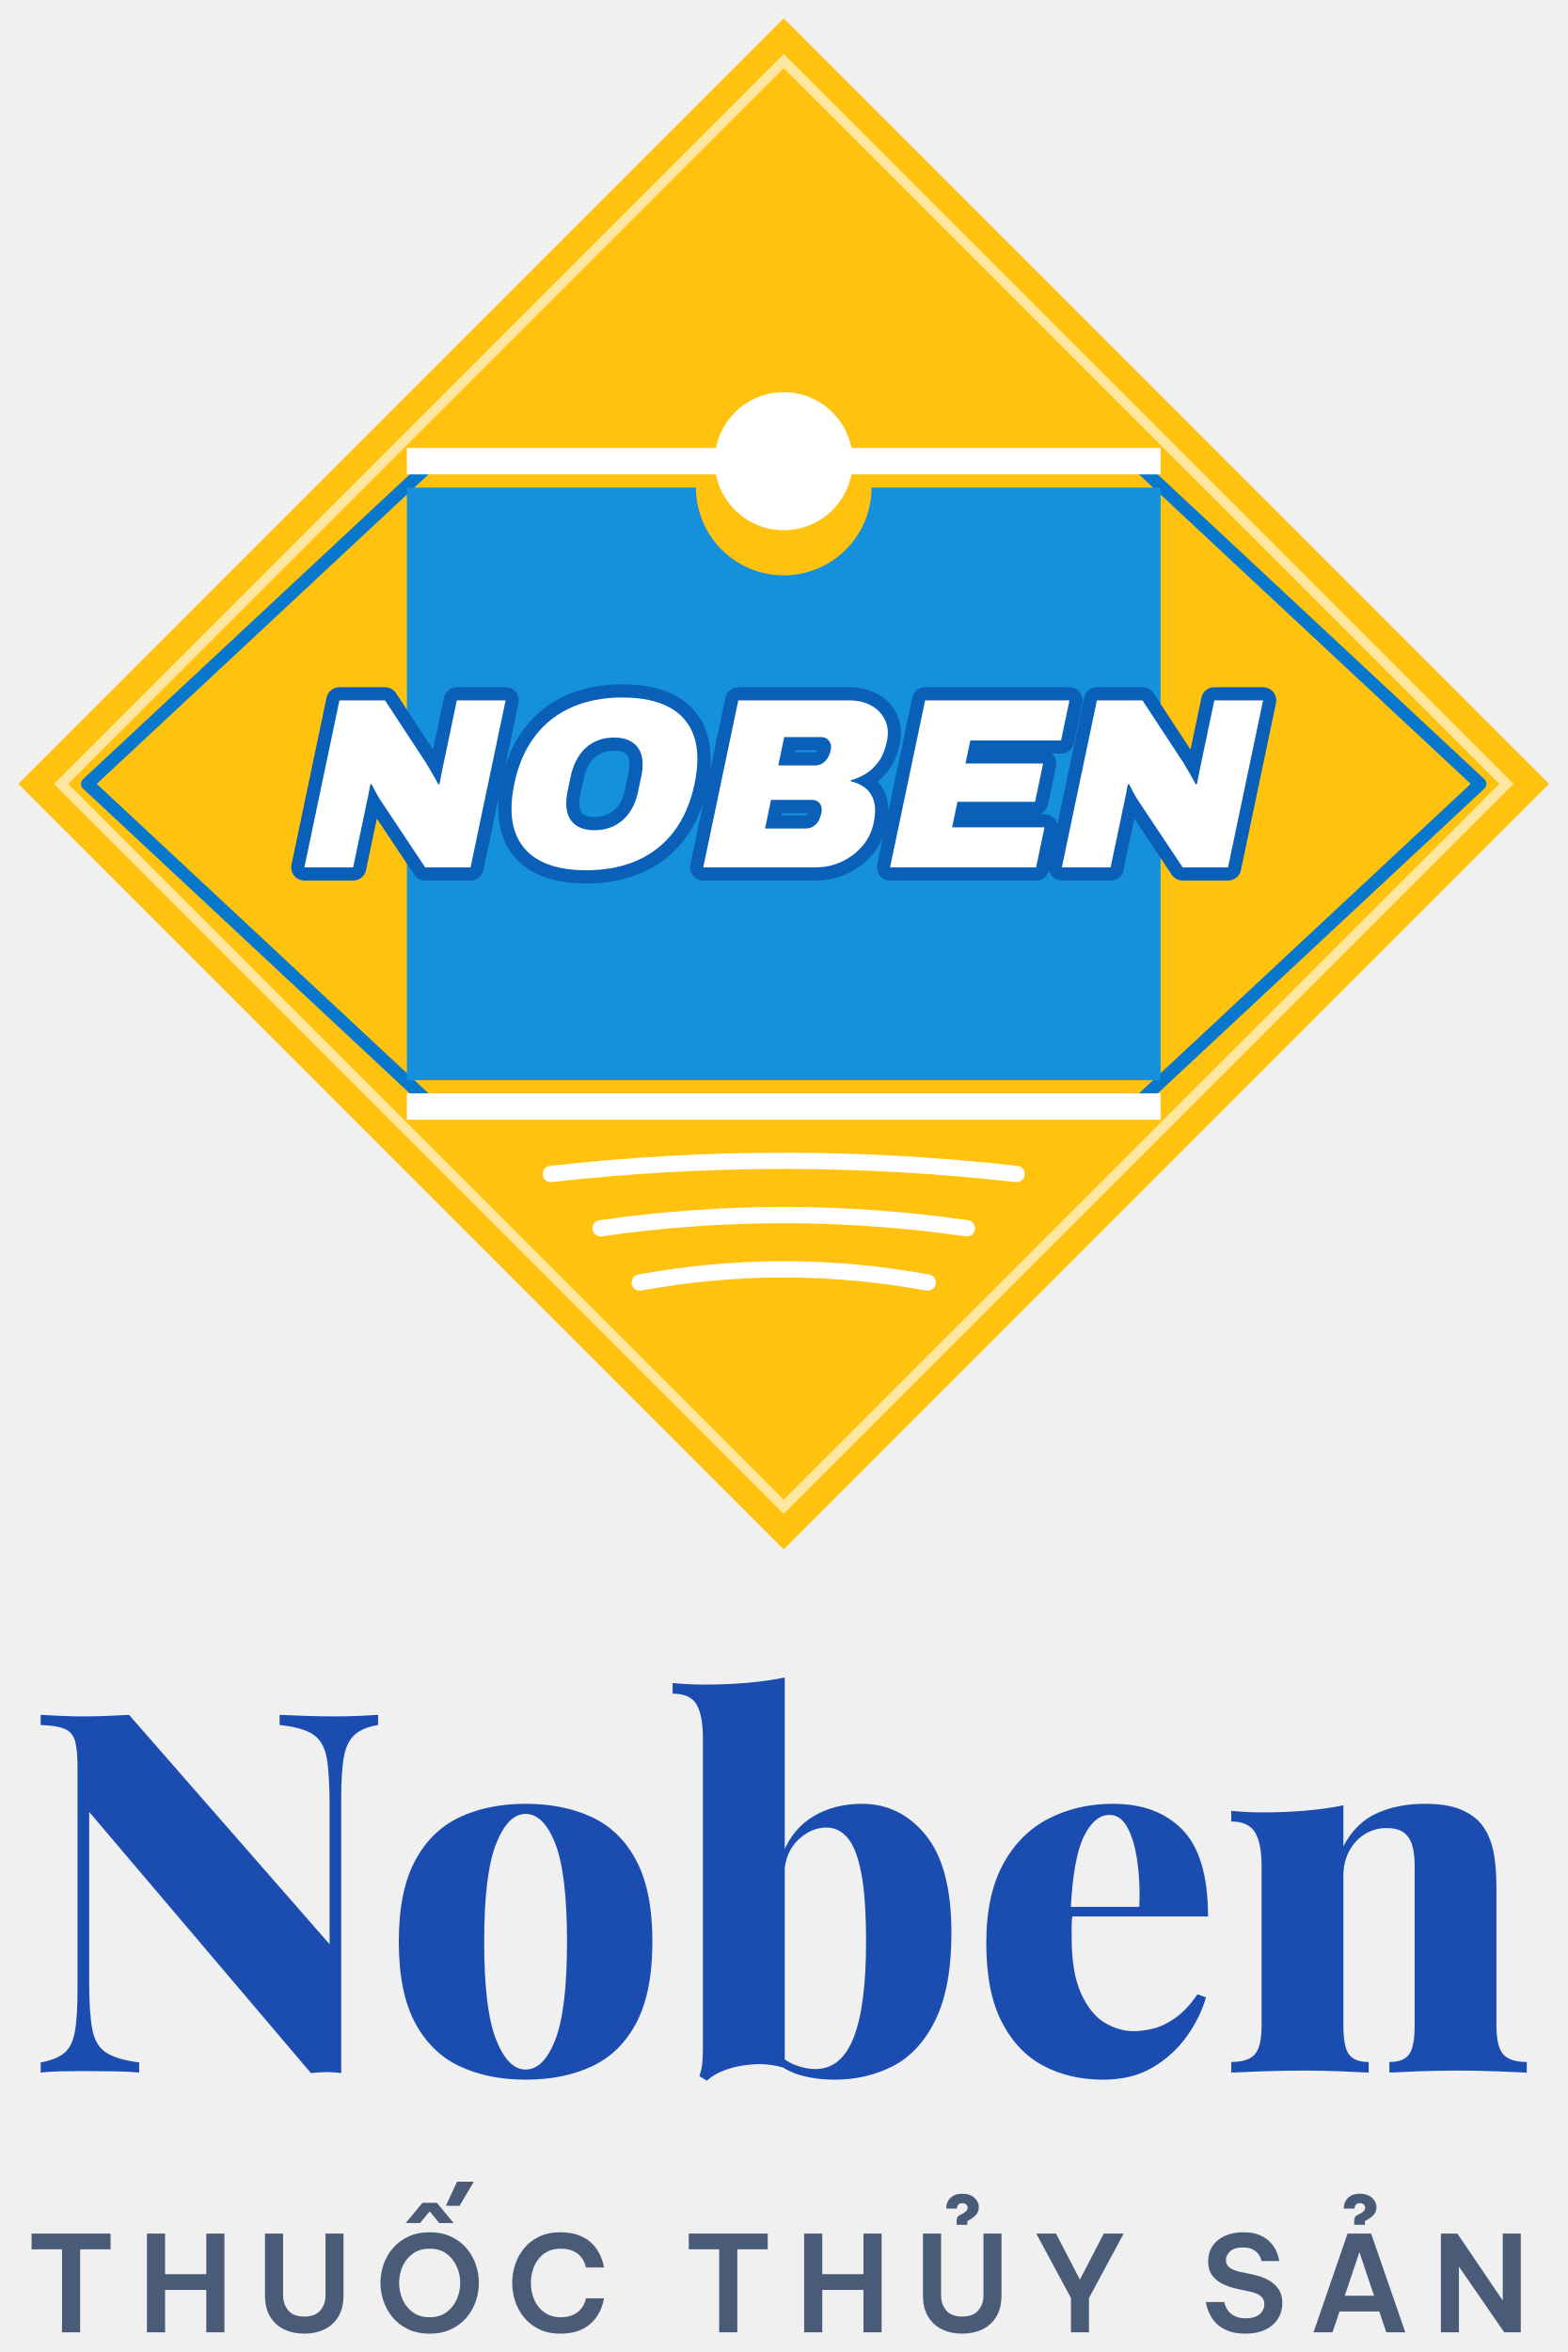
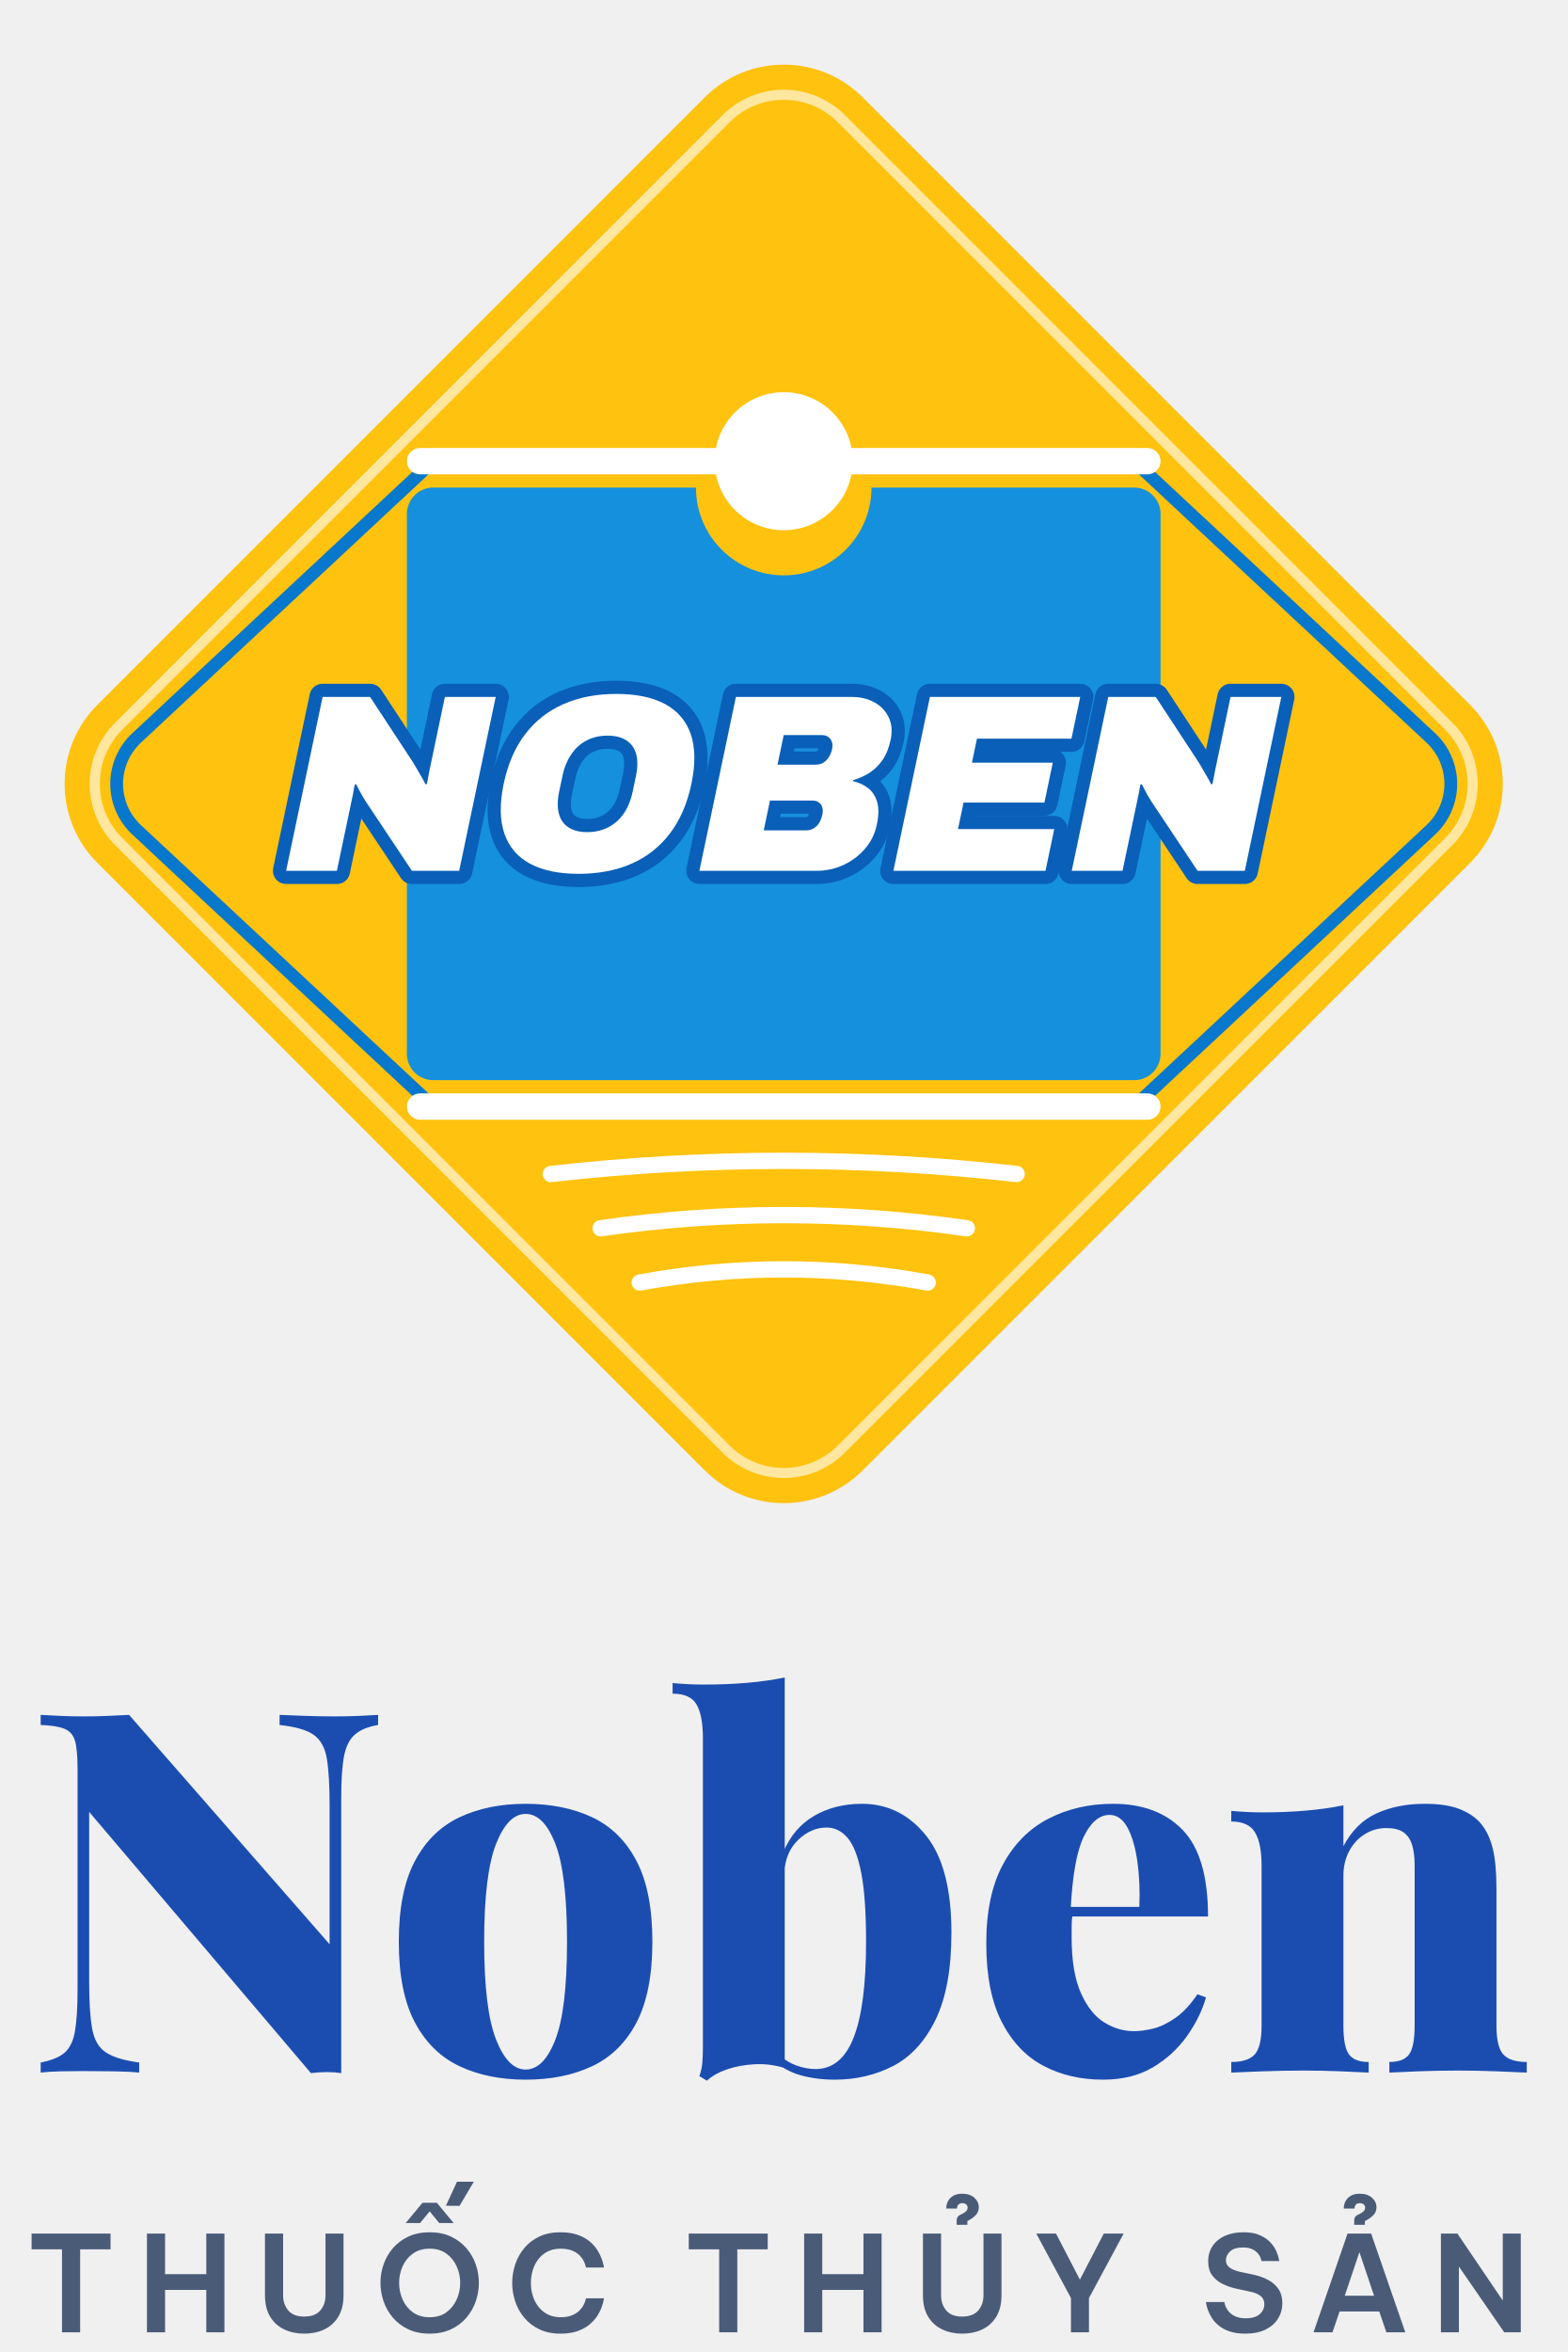
<svg xmlns="http://www.w3.org/2000/svg" viewBox="0 0 512 768.12" width="512" height="768.12">
  <g id="bieu-tuong" transform="translate(0 0)">
-     <path d="M256 6 L506 256 L256 506 L6 256 Z" fill="#ffc20e" />
-     <path d="M256 19.93 L492.07 256 L256 492.07 L19.93 256 Z" fill="none" stroke="#ffe79f" stroke-width="3.29" />
-     <path d="M370.48 150.62 L483.46 256 L370.48 361.38 M141.52 150.62 L28.54 256 L141.52 361.38" fill="none" stroke="#0878cc" stroke-width="4.18" stroke-linejoin="round" stroke-linecap="round" />
-     <path d="M132.91 150.62 H379.09 M132.91 361.38 H379.09" stroke="#fff" stroke-width="8.61" />
-     <path d="M132.91 159.23 H227.33 A28.67 28.67 0 0 0 284.67 159.23 H379.09 V352.77 H132.91 Z" fill="#1590dd" />
+     <path d="M281.79 31.79 L480.21 230.21 A36.47 36.47 0 0 1 480.21 281.79 L281.79 480.21 A36.47 36.47 0 0 1 230.21 480.21 L31.79 281.79 A36.47 36.47 0 0 1 31.79 230.21 L230.21 31.79 A36.47 36.47 0 0 1 281.79 31.79 Z" fill="#ffc20e" />
+     <path d="M274.83 38.76 L473.24 237.17 A26.62 26.62 0 0 1 473.24 274.83 L274.83 473.24 A26.62 26.62 0 0 1 237.17 473.24 L38.76 274.83 A26.62 26.62 0 0 1 38.76 237.17 L237.17 38.76 A26.62 26.62 0 0 1 274.83 38.76 Z" fill="none" stroke="#ffe79f" stroke-width="3.29" />
+     <path d="M370.48 150.62 L467.36 240.98 A20.53 20.53 0 0 1 467.36 271.02 L370.48 361.38 M141.52 150.62 L44.64 240.98 A20.53 20.53 0 0 0 44.64 271.02 L141.52 361.38" fill="none" stroke="#0878cc" stroke-width="4.18" stroke-linejoin="round" stroke-linecap="round" />
+     <rect x="132.91" y="146.31" width="246.19" height="8.61" rx="4.31" fill="#fff" />
+     <rect x="132.91" y="357.08" width="246.19" height="8.61" rx="4.31" fill="#fff" />
+     <path d="M141.52 159.23 H227.33 A28.67 28.67 0 0 0 284.67 159.23 H370.48 A8.61 8.61 0 0 1 379.09 167.84 V344.16 A8.61 8.61 0 0 1 370.48 352.77 H141.52 A8.61 8.61 0 0 1 132.91 344.16 V167.84 A8.61 8.61 0 0 1 141.52 159.23 Z" fill="#1590dd" />
    <circle cx="256" cy="150.62" r="22.54" fill="#fff" />
-     <g transform="translate(93.56 283.26) scale(0.8613)">
-       <path d="M6.808 0.0 20.1 -63.296H37.396L52.312 -40.572Q52.947 -39.652 53.96 -37.904Q54.973 -36.156 56.022 -34.362Q57.071 -32.568 57.575 -31.464L58.074 -31.648Q58.523 -34.224 59.054 -36.754Q59.586 -39.284 59.856 -40.572L64.628 -63.296H83.12L69.828 0.0H52.624L35.765 -25.3Q34.587 -27.14 33.802 -28.658Q33.017 -30.176 32.295 -31.556L31.796 -31.372Q31.521 -29.624 31.154 -27.876Q30.787 -26.128 30.613 -25.3L25.3 0.0Z M113.676 1.104Q102.912 1.104 96.049 -2.576Q89.186 -6.256 86.674 -13.57Q84.162 -20.884 86.422 -31.648Q88.702 -42.504 94.276 -49.772Q99.85 -57.04 108.259 -60.72Q116.668 -64.4 127.432 -64.4Q138.288 -64.4 145.151 -60.72Q152.014 -57.04 154.536 -49.772Q157.058 -42.504 154.778 -31.648Q152.518 -20.884 146.934 -13.57Q141.35 -6.256 132.941 -2.576Q124.532 1.104 113.676 1.104ZM116.864 -14.076Q120.176 -14.076 122.928 -15.134Q125.68 -16.192 127.788 -18.124Q129.896 -20.056 131.294 -22.77Q132.692 -25.484 133.368 -28.704L134.604 -34.592Q135.281 -37.812 135.022 -40.526Q134.764 -43.24 133.468 -45.172Q132.172 -47.104 129.864 -48.162Q127.556 -49.22 124.244 -49.22Q120.932 -49.22 118.18 -48.162Q115.428 -47.104 113.366 -45.172Q111.304 -43.24 109.906 -40.526Q108.509 -37.812 107.832 -34.592L106.596 -28.704Q105.92 -25.484 106.178 -22.77Q106.436 -20.056 107.686 -18.124Q108.936 -16.192 111.244 -15.134Q113.552 -14.076 116.864 -14.076Z M158.08 0.0 171.372 -63.296H213.508Q218.292 -63.296 221.833 -61.318Q225.373 -59.34 227.031 -55.844Q228.689 -52.348 227.723 -47.748Q226.757 -43.148 224.667 -40.204Q222.577 -37.26 219.827 -35.558Q217.078 -33.856 214.052 -33.028L213.975 -32.66Q217.132 -31.924 219.469 -30.13Q221.807 -28.336 222.786 -25.116Q223.766 -21.896 222.704 -16.836Q221.641 -11.776 218.365 -8.004Q215.089 -4.232 210.504 -2.116Q205.92 0.0 200.768 0.0ZM181.503 -14.72H196.959Q199.075 -14.72 200.672 -16.192Q202.269 -17.664 202.888 -20.608Q203.177 -21.988 202.821 -23.138Q202.464 -24.288 201.542 -24.932Q200.619 -25.576 199.239 -25.576H183.783ZM186.526 -38.64H200.51Q201.982 -38.64 203.139 -39.33Q204.296 -40.02 205.165 -41.308Q206.033 -42.596 206.439 -44.528Q206.864 -46.552 205.783 -47.978Q204.703 -49.404 202.771 -49.404H188.787Z M228.932 0.0 242.224 -63.296H296.964L293.776 -48.116H259.368L257.533 -39.376H286.973L283.92 -24.84H254.48L252.452 -15.18H287.504L284.316 0.0Z M294.08 0.0 307.372 -63.296H324.668L339.584 -40.572Q340.219 -39.652 341.232 -37.904Q342.245 -36.156 343.294 -34.362Q344.343 -32.568 344.847 -31.464L345.346 -31.648Q345.795 -34.224 346.326 -36.754Q346.858 -39.284 347.128 -40.572L351.9 -63.296H370.392L357.1 0.0H339.896L323.037 -25.3Q321.859 -27.14 321.074 -28.658Q320.289 -30.176 319.567 -31.556L319.068 -31.372Q318.793 -29.624 318.426 -27.876Q318.059 -26.128 317.885 -25.3L312.572 0.0Z" fill="none" stroke="#0a5fb8" stroke-width="10" stroke-linejoin="round" />
-       <path d="M6.808 0.0 20.1 -63.296H37.396L52.312 -40.572Q52.947 -39.652 53.96 -37.904Q54.973 -36.156 56.022 -34.362Q57.071 -32.568 57.575 -31.464L58.074 -31.648Q58.523 -34.224 59.054 -36.754Q59.586 -39.284 59.856 -40.572L64.628 -63.296H83.12L69.828 0.0H52.624L35.765 -25.3Q34.587 -27.14 33.802 -28.658Q33.017 -30.176 32.295 -31.556L31.796 -31.372Q31.521 -29.624 31.154 -27.876Q30.787 -26.128 30.613 -25.3L25.3 0.0Z M113.676 1.104Q102.912 1.104 96.049 -2.576Q89.186 -6.256 86.674 -13.57Q84.162 -20.884 86.422 -31.648Q88.702 -42.504 94.276 -49.772Q99.85 -57.04 108.259 -60.72Q116.668 -64.4 127.432 -64.4Q138.288 -64.4 145.151 -60.72Q152.014 -57.04 154.536 -49.772Q157.058 -42.504 154.778 -31.648Q152.518 -20.884 146.934 -13.57Q141.35 -6.256 132.941 -2.576Q124.532 1.104 113.676 1.104ZM116.864 -14.076Q120.176 -14.076 122.928 -15.134Q125.68 -16.192 127.788 -18.124Q129.896 -20.056 131.294 -22.77Q132.692 -25.484 133.368 -28.704L134.604 -34.592Q135.281 -37.812 135.022 -40.526Q134.764 -43.24 133.468 -45.172Q132.172 -47.104 129.864 -48.162Q127.556 -49.22 124.244 -49.22Q120.932 -49.22 118.18 -48.162Q115.428 -47.104 113.366 -45.172Q111.304 -43.24 109.906 -40.526Q108.509 -37.812 107.832 -34.592L106.596 -28.704Q105.92 -25.484 106.178 -22.77Q106.436 -20.056 107.686 -18.124Q108.936 -16.192 111.244 -15.134Q113.552 -14.076 116.864 -14.076Z M158.08 0.0 171.372 -63.296H213.508Q218.292 -63.296 221.833 -61.318Q225.373 -59.34 227.031 -55.844Q228.689 -52.348 227.723 -47.748Q226.757 -43.148 224.667 -40.204Q222.577 -37.26 219.827 -35.558Q217.078 -33.856 214.052 -33.028L213.975 -32.66Q217.132 -31.924 219.469 -30.13Q221.807 -28.336 222.786 -25.116Q223.766 -21.896 222.704 -16.836Q221.641 -11.776 218.365 -8.004Q215.089 -4.232 210.504 -2.116Q205.92 0.0 200.768 0.0ZM181.503 -14.72H196.959Q199.075 -14.72 200.672 -16.192Q202.269 -17.664 202.888 -20.608Q203.177 -21.988 202.821 -23.138Q202.464 -24.288 201.542 -24.932Q200.619 -25.576 199.239 -25.576H183.783ZM186.526 -38.64H200.51Q201.982 -38.64 203.139 -39.33Q204.296 -40.02 205.165 -41.308Q206.033 -42.596 206.439 -44.528Q206.864 -46.552 205.783 -47.978Q204.703 -49.404 202.771 -49.404H188.787Z M228.932 0.0 242.224 -63.296H296.964L293.776 -48.116H259.368L257.533 -39.376H286.973L283.92 -24.84H254.48L252.452 -15.18H287.504L284.316 0.0Z M294.08 0.0 307.372 -63.296H324.668L339.584 -40.572Q340.219 -39.652 341.232 -37.904Q342.245 -36.156 343.294 -34.362Q344.343 -32.568 344.847 -31.464L345.346 -31.648Q345.795 -34.224 346.326 -36.754Q346.858 -39.284 347.128 -40.572L351.9 -63.296H370.392L357.1 0.0H339.896L323.037 -25.3Q321.859 -27.14 321.074 -28.658Q320.289 -30.176 319.567 -31.556L319.068 -31.372Q318.793 -29.624 318.426 -27.876Q318.059 -26.128 317.885 -25.3L312.572 0.0Z" fill="#fff" />
+     <g transform="translate(93.46 284.39) scale(0.89704)">
+       <g fill="none" stroke="#0a5fb8" stroke-width="9.6" stroke-linejoin="round">
+         <path transform="translate(-6.81 0)" d="M6.808 0.0 20.1 -63.296H37.396L52.312 -40.572Q52.947 -39.652 53.96 -37.904Q54.973 -36.156 56.022 -34.362Q57.071 -32.568 57.575 -31.464L58.074 -31.648Q58.523 -34.224 59.054 -36.754Q59.586 -39.284 59.856 -40.572L64.628 -63.296H83.12L69.828 0.0H52.624L35.765 -25.3Q34.587 -27.14 33.802 -28.658Q33.017 -30.176 32.295 -31.556L31.796 -31.372Q31.521 -29.624 31.154 -27.876Q30.787 -26.128 30.613 -25.3L25.3 0.0Z " />
+         <path transform="translate(-7.2 0)" d="M113.676 1.104Q102.912 1.104 96.049 -2.576Q89.186 -6.256 86.674 -13.57Q84.162 -20.884 86.422 -31.648Q88.702 -42.504 94.276 -49.772Q99.85 -57.04 108.259 -60.72Q116.668 -64.4 127.432 -64.4Q138.288 -64.4 145.151 -60.72Q152.014 -57.04 154.536 -49.772Q157.058 -42.504 154.778 -31.648Q152.518 -20.884 146.934 -13.57Q141.35 -6.256 132.941 -2.576Q124.532 1.104 113.676 1.104ZM116.864 -14.076Q120.176 -14.076 122.928 -15.134Q125.68 -16.192 127.788 -18.124Q129.896 -20.056 131.294 -22.77Q132.692 -25.484 133.368 -28.704L134.604 -34.592Q135.281 -37.812 135.022 -40.526Q134.764 -43.24 133.468 -45.172Q132.172 -47.104 129.864 -48.162Q127.556 -49.22 124.244 -49.22Q120.932 -49.22 118.18 -48.162Q115.428 -47.104 113.366 -45.172Q111.304 -43.24 109.906 -40.526Q108.509 -37.812 107.832 -34.592L106.596 -28.704Q105.92 -25.484 106.178 -22.77Q106.436 -20.056 107.686 -18.124Q108.936 -16.192 111.244 -15.134Q113.552 -14.076 116.864 -14.076Z " />
+         <path transform="translate(-7.59 0)" d="M158.08 0.0 171.372 -63.296H213.508Q218.292 -63.296 221.833 -61.318Q225.373 -59.34 227.031 -55.844Q228.689 -52.348 227.723 -47.748Q226.757 -43.148 224.667 -40.204Q222.577 -37.26 219.827 -35.558Q217.078 -33.856 214.052 -33.028L213.975 -32.66Q217.132 -31.924 219.469 -30.13Q221.807 -28.336 222.786 -25.116Q223.766 -21.896 222.704 -16.836Q221.641 -11.776 218.365 -8.004Q215.089 -4.232 210.504 -2.116Q205.92 0.0 200.768 0.0ZM181.503 -14.72H196.959Q199.075 -14.72 200.672 -16.192Q202.269 -17.664 202.888 -20.608Q203.177 -21.988 202.821 -23.138Q202.464 -24.288 201.542 -24.932Q200.619 -25.576 199.239 -25.576H183.783ZM186.526 -38.64H200.51Q201.982 -38.64 203.139 -39.33Q204.296 -40.02 205.165 -41.308Q206.033 -42.596 206.439 -44.528Q206.864 -46.552 205.783 -47.978Q204.703 -49.404 202.771 -49.404H188.787Z " />
+         <path transform="translate(-7.8 0)" d="M228.932 0.0 242.224 -63.296H296.964L293.776 -48.116H259.368L257.533 -39.376H286.973L283.92 -24.84H254.48L252.452 -15.18H287.504L284.316 0.0Z " />
+         <path transform="translate(-8 0)" d="M294.08 0.0 307.372 -63.296H324.668L339.584 -40.572Q340.219 -39.652 341.232 -37.904Q342.245 -36.156 343.294 -34.362Q344.343 -32.568 344.847 -31.464L345.346 -31.648Q345.795 -34.224 346.326 -36.754Q346.858 -39.284 347.128 -40.572L351.9 -63.296H370.392L357.1 0.0H339.896L323.037 -25.3Q321.859 -27.14 321.074 -28.658Q320.289 -30.176 319.567 -31.556L319.068 -31.372Q318.793 -29.624 318.426 -27.876Q318.059 -26.128 317.885 -25.3L312.572 0.0Z" />
+       </g>
+       <g fill="#fff">
+         <path transform="translate(-6.81 0)" d="M6.808 0.0 20.1 -63.296H37.396L52.312 -40.572Q52.947 -39.652 53.96 -37.904Q54.973 -36.156 56.022 -34.362Q57.071 -32.568 57.575 -31.464L58.074 -31.648Q58.523 -34.224 59.054 -36.754Q59.586 -39.284 59.856 -40.572L64.628 -63.296H83.12L69.828 0.0H52.624L35.765 -25.3Q34.587 -27.14 33.802 -28.658Q33.017 -30.176 32.295 -31.556L31.796 -31.372Q31.521 -29.624 31.154 -27.876Q30.787 -26.128 30.613 -25.3L25.3 0.0Z " />
+         <path transform="translate(-7.2 0)" d="M113.676 1.104Q102.912 1.104 96.049 -2.576Q89.186 -6.256 86.674 -13.57Q84.162 -20.884 86.422 -31.648Q88.702 -42.504 94.276 -49.772Q99.85 -57.04 108.259 -60.72Q116.668 -64.4 127.432 -64.4Q138.288 -64.4 145.151 -60.72Q152.014 -57.04 154.536 -49.772Q157.058 -42.504 154.778 -31.648Q152.518 -20.884 146.934 -13.57Q141.35 -6.256 132.941 -2.576Q124.532 1.104 113.676 1.104ZM116.864 -14.076Q120.176 -14.076 122.928 -15.134Q125.68 -16.192 127.788 -18.124Q129.896 -20.056 131.294 -22.77Q132.692 -25.484 133.368 -28.704L134.604 -34.592Q135.281 -37.812 135.022 -40.526Q134.764 -43.24 133.468 -45.172Q132.172 -47.104 129.864 -48.162Q127.556 -49.22 124.244 -49.22Q120.932 -49.22 118.18 -48.162Q115.428 -47.104 113.366 -45.172Q111.304 -43.24 109.906 -40.526Q108.509 -37.812 107.832 -34.592L106.596 -28.704Q105.92 -25.484 106.178 -22.77Q106.436 -20.056 107.686 -18.124Q108.936 -16.192 111.244 -15.134Q113.552 -14.076 116.864 -14.076Z " />
+         <path transform="translate(-7.59 0)" d="M158.08 0.0 171.372 -63.296H213.508Q218.292 -63.296 221.833 -61.318Q225.373 -59.34 227.031 -55.844Q228.689 -52.348 227.723 -47.748Q226.757 -43.148 224.667 -40.204Q222.577 -37.26 219.827 -35.558Q217.078 -33.856 214.052 -33.028L213.975 -32.66Q217.132 -31.924 219.469 -30.13Q221.807 -28.336 222.786 -25.116Q223.766 -21.896 222.704 -16.836Q221.641 -11.776 218.365 -8.004Q215.089 -4.232 210.504 -2.116Q205.92 0.0 200.768 0.0ZM181.503 -14.72H196.959Q199.075 -14.72 200.672 -16.192Q202.269 -17.664 202.888 -20.608Q203.177 -21.988 202.821 -23.138Q202.464 -24.288 201.542 -24.932Q200.619 -25.576 199.239 -25.576H183.783ZM186.526 -38.64H200.51Q201.982 -38.64 203.139 -39.33Q204.296 -40.02 205.165 -41.308Q206.033 -42.596 206.439 -44.528Q206.864 -46.552 205.783 -47.978Q204.703 -49.404 202.771 -49.404H188.787Z " />
+         <path transform="translate(-7.8 0)" d="M228.932 0.0 242.224 -63.296H296.964L293.776 -48.116H259.368L257.533 -39.376H286.973L283.92 -24.84H254.48L252.452 -15.18H287.504L284.316 0.0Z " />
+         <path transform="translate(-8 0)" d="M294.08 0.0 307.372 -63.296H324.668L339.584 -40.572Q340.219 -39.652 341.232 -37.904Q342.245 -36.156 343.294 -34.362Q344.343 -32.568 344.847 -31.464L345.346 -31.648Q345.795 -34.224 346.326 -36.754Q346.858 -39.284 347.128 -40.572L351.9 -63.296H370.392L357.1 0.0H339.896L323.037 -25.3Q321.859 -27.14 321.074 -28.658Q320.289 -30.176 319.567 -31.556L319.068 -31.372Q318.793 -29.624 318.426 -27.876Q318.059 -26.128 317.885 -25.3L312.572 0.0Z" />
+       </g>
    </g>
    <path d="M179.92 383.41 Q256 374.8 332.08 383.41 M196.19 401.13 Q256 392.52 315.81 401.13 M208.98 418.85 Q256 410.24 303.02 418.85" fill="none" stroke="#fff" stroke-width="5.32" stroke-linecap="round" />
  </g>
  <g id="chu">
    <path fill="#1b4db1" d="M123.505 560.05V563.35Q118.555 564.175 115.915 566.485Q113.275 568.795 112.368 573.58Q111.46 578.365 111.46 587.11V677.035Q109.315 676.705 106.84 676.705Q104.365 676.705 101.56 677.035L29.125 591.73V647.17Q29.125 657.235 30.115 662.598Q31.105 667.96 34.57 670.27Q38.035 672.58 45.46 673.57V676.87Q42.325 676.54 37.127 676.457Q31.93 676.375 27.31 676.375Q23.68 676.375 19.802 676.457Q15.925 676.54 13.285 676.87V673.57Q18.565 672.58 21.122 670.352Q23.68 668.125 24.505 663.257Q25.33 658.39 25.33 649.81V577.54Q25.33 571.435 24.505 568.547Q23.68 565.66 21.04 564.587Q18.4 563.515 13.285 563.35V560.05Q15.925 560.215 19.802 560.38Q23.68 560.545 27.31 560.545Q31.435 560.545 35.23 560.38Q39.025 560.215 42.16 560.05L107.665 634.96V589.75Q107.665 579.685 106.757 574.322Q105.85 568.96 102.468 566.567Q99.085 564.175 91.33 563.35V560.05Q94.63 560.215 99.828 560.38Q105.025 560.545 109.48 560.545Q113.44 560.545 117.235 560.38Q121.03 560.215 123.505 560.05ZM171.685 589.09Q184.06 589.09 193.382 593.463Q202.705 597.835 207.902 607.735Q213.1 617.635 213.1 634.135Q213.1 650.635 207.902 660.535Q202.705 670.435 193.382 674.808Q184.06 679.18 171.685 679.18Q159.475 679.18 150.152 674.808Q140.83 670.435 135.55 660.535Q130.27 650.635 130.27 634.135Q130.27 617.635 135.55 607.735Q140.83 597.835 150.152 593.463Q159.475 589.09 171.685 589.09ZM171.685 592.39Q165.91 592.39 162.032 602.207Q158.155 612.025 158.155 634.135Q158.155 656.245 162.032 666.062Q165.91 675.88 171.685 675.88Q177.625 675.88 181.42 666.062Q185.215 656.245 185.215 634.135Q185.215 612.025 181.42 602.207Q177.625 592.39 171.685 592.39ZM281.575 589.09Q294.115 589.09 302.447 599.403Q310.78 609.715 310.78 631.165Q310.78 648.985 305.582 659.628Q300.385 670.27 291.722 674.725Q283.06 679.18 272.665 679.18Q266.56 679.18 261.363 677.695Q256.165 676.21 251.875 672.25L254.02 670.6Q256.66 673.24 259.96 674.477Q263.26 675.715 266.395 675.715Q274.81 675.715 278.852 665.403Q282.895 655.09 282.895 634.135Q282.895 619.78 281.327 611.695Q279.76 603.61 276.873 600.227Q273.985 596.845 270.025 596.845Q264.91 596.845 260.702 600.888Q256.495 604.93 256.165 611.86L255.835 604.93Q259.135 597.01 265.9 593.05Q272.665 589.09 281.575 589.09ZM256.33 547.84V675.385Q251.545 673.9 246.595 674.148Q241.645 674.395 237.52 675.798Q233.395 677.2 230.92 679.51L228.445 678.025Q229.27 675.715 229.435 673.405Q229.6 671.095 229.6 668.785V567.64Q229.6 560.215 227.538 556.668Q225.475 553.12 219.7 553.12V549.655Q224.98 550.15 229.93 550.15Q237.52 550.15 244.12 549.572Q250.72 548.995 256.33 547.84ZM363.58 589.09Q378.1 589.09 386.35 597.67Q394.6 606.25 394.6 625.885H341.635L341.47 622.75H372.16Q372.49 614.665 371.5 607.817Q370.51 600.97 368.283 596.845Q366.055 592.72 362.425 592.72Q357.475 592.72 354.01 599.815Q350.545 606.91 349.72 623.905L350.38 625.06Q350.05 626.875 350.05 628.773Q350.05 630.67 350.05 632.815Q350.05 644.2 353.103 650.965Q356.155 657.73 360.775 660.535Q365.395 663.34 370.345 663.34Q373.15 663.34 376.615 662.515Q380.08 661.69 383.875 659.05Q387.67 656.41 391.135 651.295L393.94 652.285Q392.125 658.72 387.752 664.908Q383.38 671.095 376.615 675.138Q369.85 679.18 360.28 679.18Q349.39 679.18 340.81 674.642Q332.23 670.105 327.197 660.288Q322.165 650.47 322.165 634.63Q322.165 618.955 327.61 608.89Q333.055 598.825 342.46 593.957Q351.865 589.09 363.58 589.09ZM465.385 589.09Q472.645 589.09 477.017 590.905Q481.39 592.72 483.7 595.525Q486.34 598.66 487.577 603.61Q488.815 608.56 488.815 616.975V661.525Q488.815 668.455 491.043 670.93Q493.27 673.405 498.715 673.405V676.87Q495.415 676.705 488.897 676.457Q482.38 676.21 476.275 676.21Q469.51 676.21 463.24 676.457Q456.97 676.705 453.835 676.87V673.405Q458.455 673.405 460.27 670.93Q462.085 668.455 462.085 661.525V609.055Q462.085 605.26 461.26 602.538Q460.435 599.815 458.455 598.413Q456.475 597.01 452.845 597.01Q449.05 597.01 445.832 598.99Q442.615 600.97 440.717 604.518Q438.82 608.065 438.82 612.52V661.525Q438.82 668.455 440.635 670.93Q442.45 673.405 447.07 673.405V676.87Q443.935 676.705 437.995 676.457Q432.055 676.21 425.95 676.21Q419.185 676.21 412.42 676.457Q405.655 676.705 402.19 676.87V673.405Q407.635 673.405 409.862 670.93Q412.09 668.455 412.09 661.525V609.385Q412.09 601.96 409.945 598.413Q407.8 594.865 402.19 594.865V591.4Q407.47 591.895 412.42 591.895Q419.845 591.895 426.527 591.317Q433.21 590.74 438.82 589.585V602.95Q442.78 595.36 449.627 592.225Q456.475 589.09 465.385 589.09Z" />
    <path fill="#4a5b78" d="M20.253 761.689V734.595H10.322V729.455H36.109V734.595H26.177V761.689ZM48.001 761.689V729.455H53.925V742.697H67.385V729.455H73.309V761.689H67.385V747.837H53.925V761.689ZM99.358 762.125Q95.786 762.125 92.868 760.753Q89.949 759.381 88.25 756.593Q86.552 753.805 86.552 749.58V729.455H92.476V749.58Q92.476 752.542 94.153 754.545Q95.83 756.549 99.358 756.549Q102.93 756.549 104.629 754.545Q106.328 752.542 106.328 749.58V729.455H112.208V749.58Q112.208 753.805 110.51 756.593Q108.811 759.381 105.914 760.753Q103.017 762.125 99.358 762.125ZM150.106 720.394 145.663 720.351 149.278 712.51H154.767ZM132.507 726.014 137.996 719.392H142.7L148.189 726.014H143.485L140.348 722.18L137.212 726.014ZM140.348 762.125Q136.384 762.125 133.379 760.709Q130.373 759.293 128.347 756.919Q126.322 754.545 125.298 751.583Q124.275 748.621 124.275 745.528Q124.275 742.436 125.298 739.495Q126.322 736.555 128.347 734.203Q130.373 731.851 133.379 730.435Q136.384 729.019 140.348 729.019Q144.312 729.019 147.318 730.435Q150.323 731.851 152.349 734.203Q154.375 736.555 155.398 739.495Q156.422 742.436 156.422 745.528Q156.422 748.621 155.398 751.583Q154.375 754.545 152.349 756.919Q150.323 759.293 147.318 760.709Q144.312 762.125 140.348 762.125ZM140.348 756.767Q143.615 756.767 145.815 755.155Q148.015 753.544 149.169 750.973Q150.323 748.403 150.323 745.528Q150.323 742.697 149.169 740.149Q148.015 737.601 145.815 735.989Q143.615 734.377 140.348 734.377Q137.081 734.377 134.86 735.989Q132.638 737.601 131.506 740.149Q130.373 742.697 130.373 745.528Q130.373 748.403 131.506 750.973Q132.638 753.544 134.86 755.155Q137.081 756.767 140.348 756.767ZM183.037 762.125Q179.117 762.125 176.176 760.709Q173.236 759.293 171.254 756.919Q169.272 754.545 168.292 751.605Q167.312 748.665 167.312 745.572Q167.312 742.479 168.292 739.517Q169.272 736.555 171.254 734.181Q173.236 731.807 176.176 730.413Q179.117 729.019 183.037 729.019Q186.304 729.019 188.656 729.847Q191.008 730.675 192.577 731.981Q194.145 733.288 195.081 734.769Q196.018 736.25 196.497 737.557Q196.976 738.864 197.129 739.691Q197.281 740.519 197.281 740.519H191.401Q191.401 740.519 191.248 739.909Q191.096 739.299 190.638 738.363Q190.181 737.426 189.266 736.512Q188.351 735.597 186.849 734.987Q185.346 734.377 183.124 734.377Q180.685 734.377 178.855 735.314Q177.026 736.25 175.806 737.862Q174.586 739.474 173.998 741.477Q173.41 743.481 173.41 745.572Q173.41 747.663 173.998 749.645Q174.586 751.627 175.806 753.239Q177.026 754.85 178.855 755.809Q180.685 756.767 183.124 756.767Q185.346 756.767 186.849 756.135Q188.351 755.504 189.266 754.589Q190.181 753.674 190.638 752.759Q191.096 751.845 191.248 751.213Q191.401 750.581 191.401 750.581H197.281Q197.281 750.581 197.129 751.409Q196.976 752.237 196.497 753.565Q196.018 754.894 195.081 756.353Q194.145 757.812 192.577 759.141Q191.008 760.47 188.656 761.297Q186.304 762.125 183.037 762.125ZM234.917 761.689V734.595H224.985V729.455H250.773V734.595H240.841V761.689ZM262.665 761.689V729.455H268.589V742.697H282.049V729.455H287.973V761.689H282.049V747.837H268.589V761.689ZM312.497 726.58V725.186Q312.497 724.663 312.715 724.184Q312.933 723.705 313.499 723.4L314.153 723.095Q315.111 722.616 315.59 722.137Q316.069 721.658 316.069 720.961Q316.069 720.394 315.634 719.959Q315.198 719.523 314.37 719.523Q313.543 719.523 313.151 719.893Q312.759 720.264 312.672 720.699Q312.584 721.135 312.584 721.266H309.1Q309.056 720.133 309.579 719.022Q310.102 717.911 311.278 717.171Q312.454 716.43 314.283 716.43Q316.81 716.43 318.269 717.737Q319.728 719.044 319.728 720.874Q319.728 722.311 318.77 723.356Q317.812 724.402 316.156 725.273L315.982 725.36V726.58ZM314.283 762.125Q310.711 762.125 307.793 760.753Q304.874 759.381 303.175 756.593Q301.477 753.805 301.477 749.58V729.455H307.401V749.58Q307.401 752.542 309.078 754.545Q310.755 756.549 314.283 756.549Q317.855 756.549 319.554 754.545Q321.253 752.542 321.253 749.58V729.455H327.133V749.58Q327.133 753.805 325.435 756.593Q323.736 759.381 320.839 760.753Q317.942 762.125 314.283 762.125ZM349.828 761.689V750.494L338.503 729.455H344.95L352.747 744.483L360.544 729.455H367.034L355.709 750.494V761.689ZM406.761 762.125Q403.756 762.125 401.621 761.384Q399.487 760.644 398.071 759.468Q396.655 758.292 395.828 756.963Q395 755.634 394.586 754.458Q394.172 753.282 394.042 752.542Q393.911 751.801 393.911 751.801H399.922Q399.922 751.801 400.031 752.324Q400.14 752.847 400.532 753.652Q400.924 754.458 401.686 755.242Q402.449 756.026 403.734 756.571Q405.019 757.115 406.935 757.115Q409.897 757.115 411.444 755.787Q412.99 754.458 412.99 752.498Q412.99 750.843 411.814 749.863Q410.638 748.883 408.329 748.403L404.06 747.489Q401.578 746.966 399.421 745.921Q397.265 744.875 395.958 743.089Q394.651 741.303 394.651 738.515Q394.651 735.597 396.111 733.462Q397.57 731.328 400.14 730.174Q402.71 729.019 406.151 729.019Q409.418 729.019 411.553 729.978Q413.687 730.936 414.972 732.33Q416.257 733.724 416.867 735.118Q417.477 736.512 417.673 737.47Q417.869 738.428 417.869 738.428H412.075Q412.075 738.428 411.901 737.753Q411.727 737.078 411.117 736.207Q410.507 735.335 409.288 734.66Q408.068 733.985 406.021 733.985Q403.102 733.985 401.774 735.292Q400.445 736.599 400.445 738.123Q400.445 739.691 401.665 740.563Q402.884 741.434 404.932 741.913L409.505 742.871Q412.075 743.438 414.21 744.57Q416.344 745.703 417.608 747.554Q418.871 749.405 418.871 752.15Q418.871 754.937 417.477 757.203Q416.083 759.468 413.382 760.796Q410.682 762.125 406.761 762.125ZM442.35 726.58V725.186Q442.35 724.663 442.567 724.184Q442.785 723.705 443.352 723.4L444.005 723.095Q444.963 722.616 445.442 722.137Q445.922 721.658 445.922 720.961Q445.922 720.394 445.486 719.959Q445.05 719.523 444.223 719.523Q443.395 719.523 443.003 719.893Q442.611 720.264 442.524 720.699Q442.437 721.135 442.437 721.266H438.952Q438.908 720.133 439.431 719.022Q439.954 717.911 441.13 717.171Q442.306 716.43 444.136 716.43Q446.662 716.43 448.143 717.737Q449.624 719.044 449.624 720.874Q449.624 722.311 448.666 723.356Q447.708 724.402 446.009 725.273L445.834 725.36V726.58ZM429.064 761.689 440.172 729.455H447.882L459.033 761.689H452.848L450.539 754.894H437.558L435.249 761.689ZM439.257 749.754H448.84L444.049 735.51ZM470.664 761.689V729.455H476.065L490.876 751.322V729.455H496.756V761.689H491.355L476.544 740.214V761.689Z" />
  </g>
</svg>
